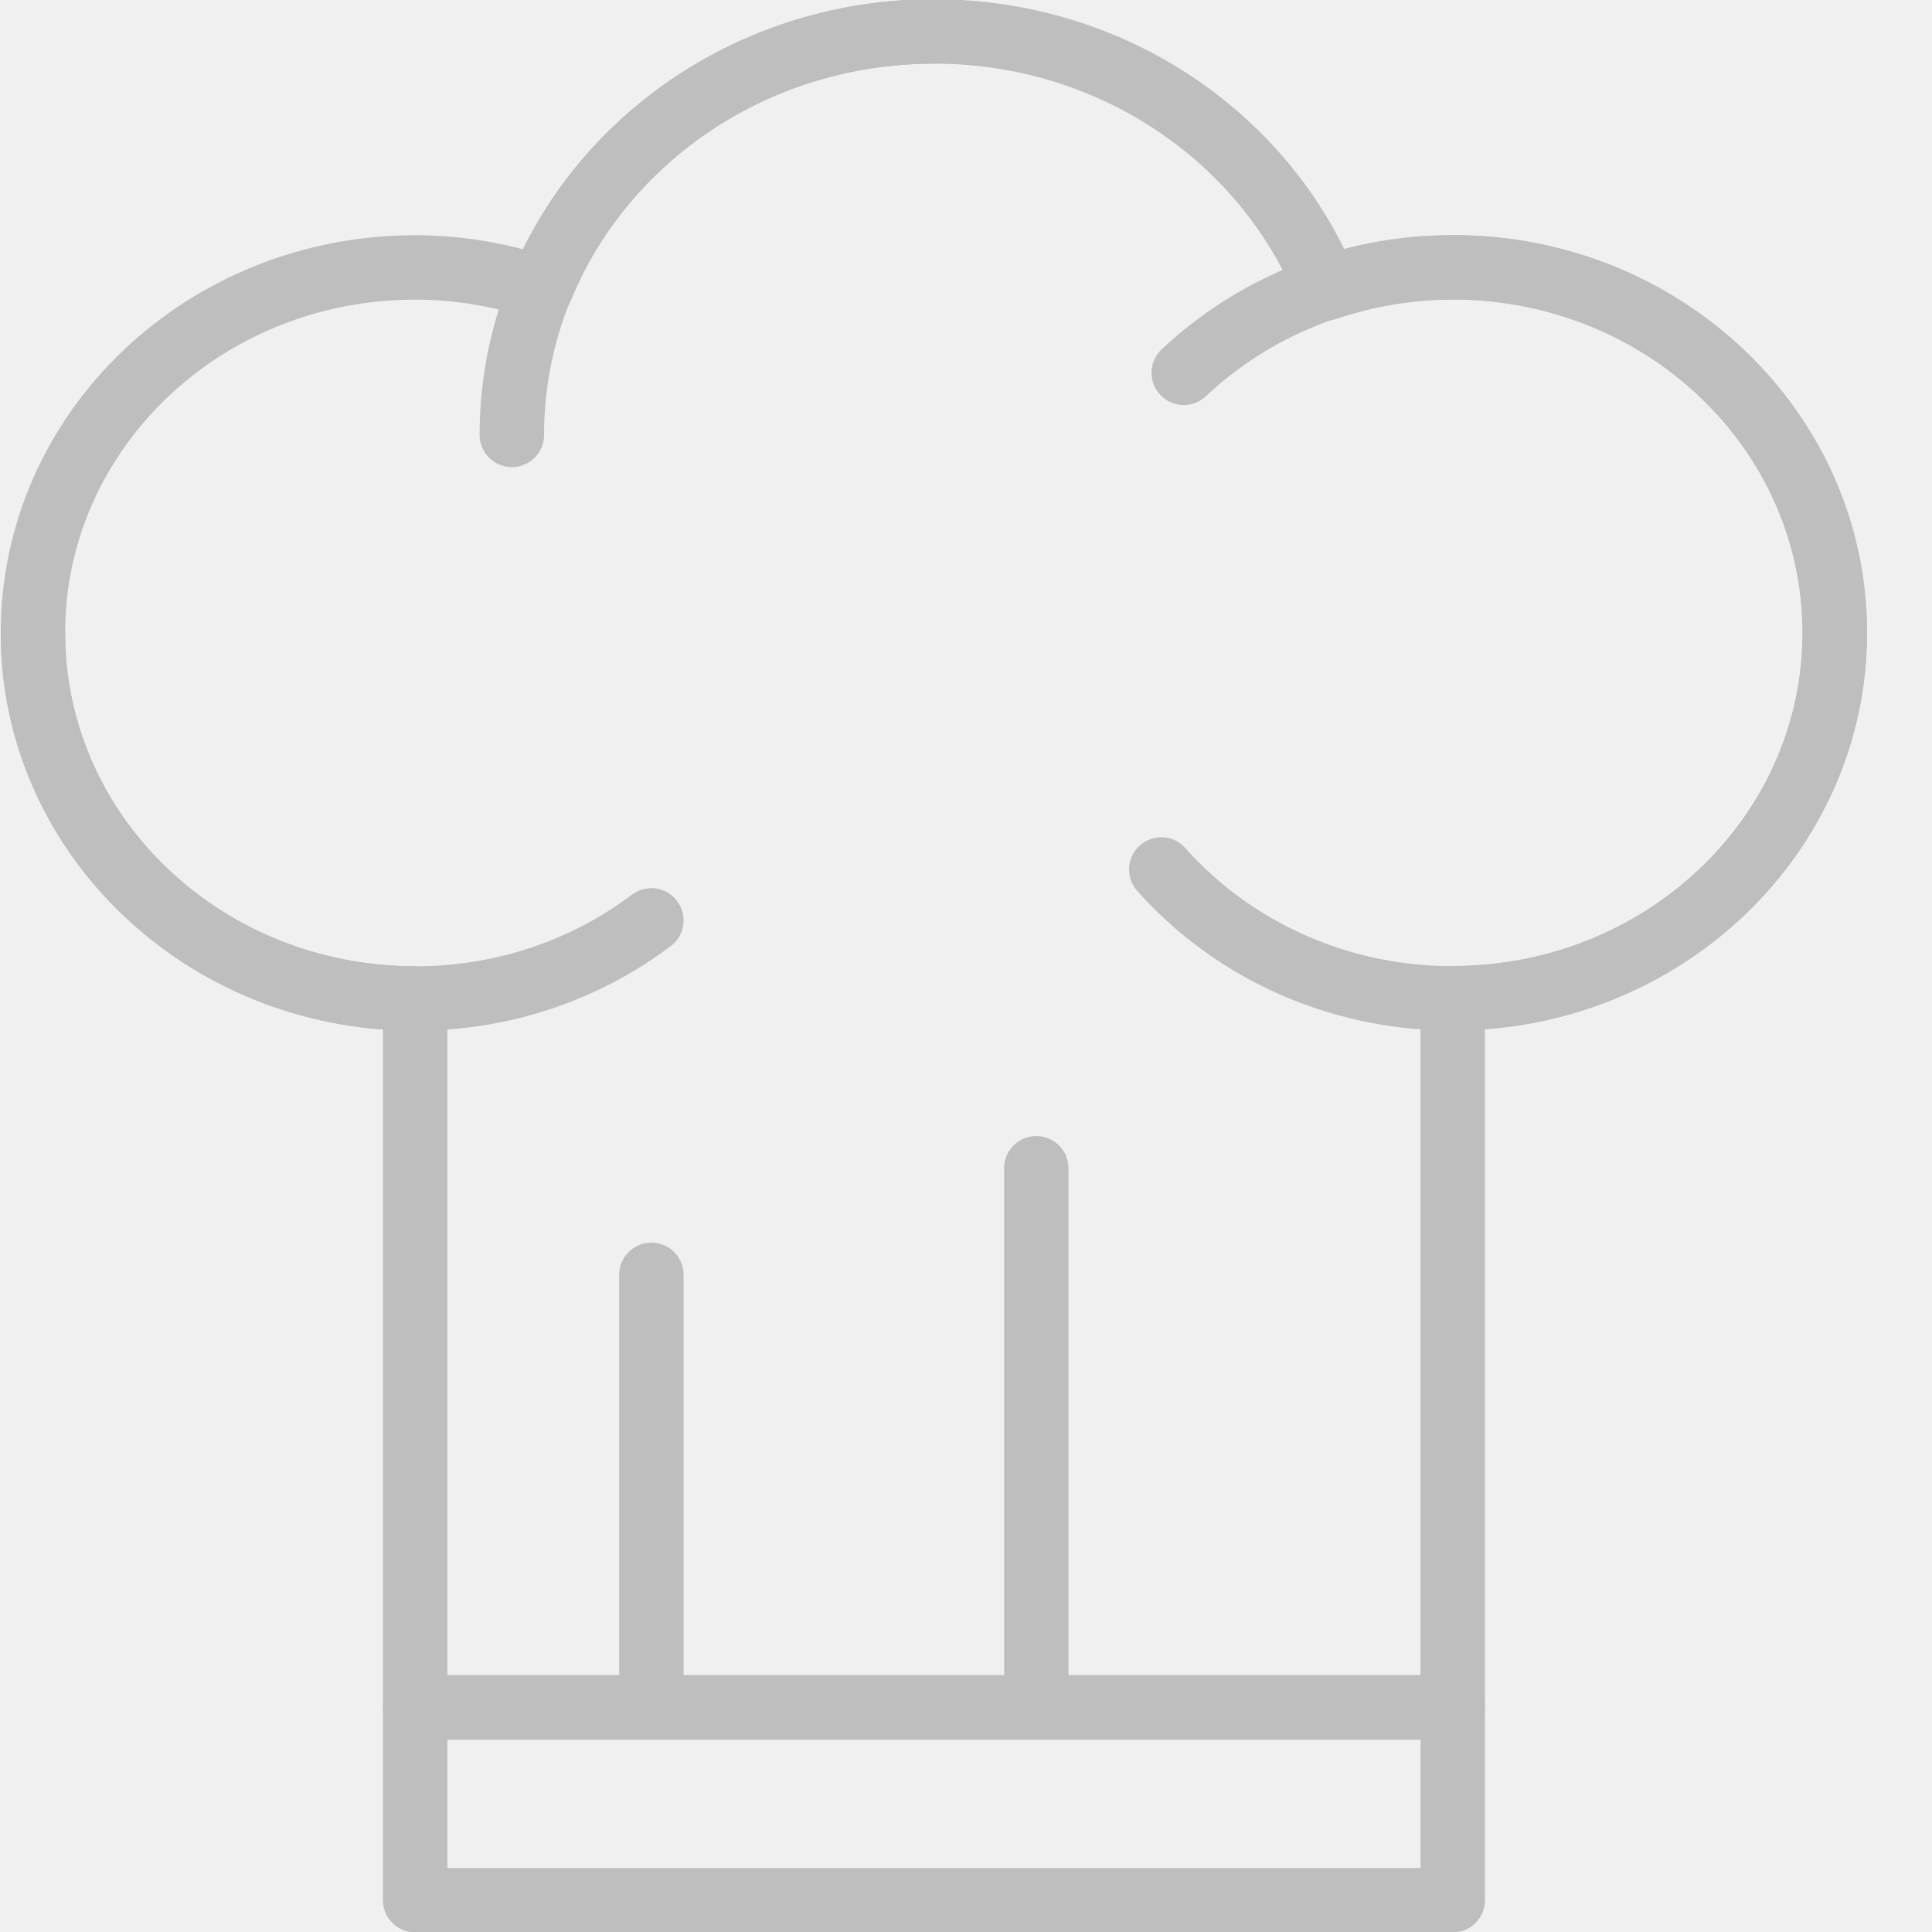
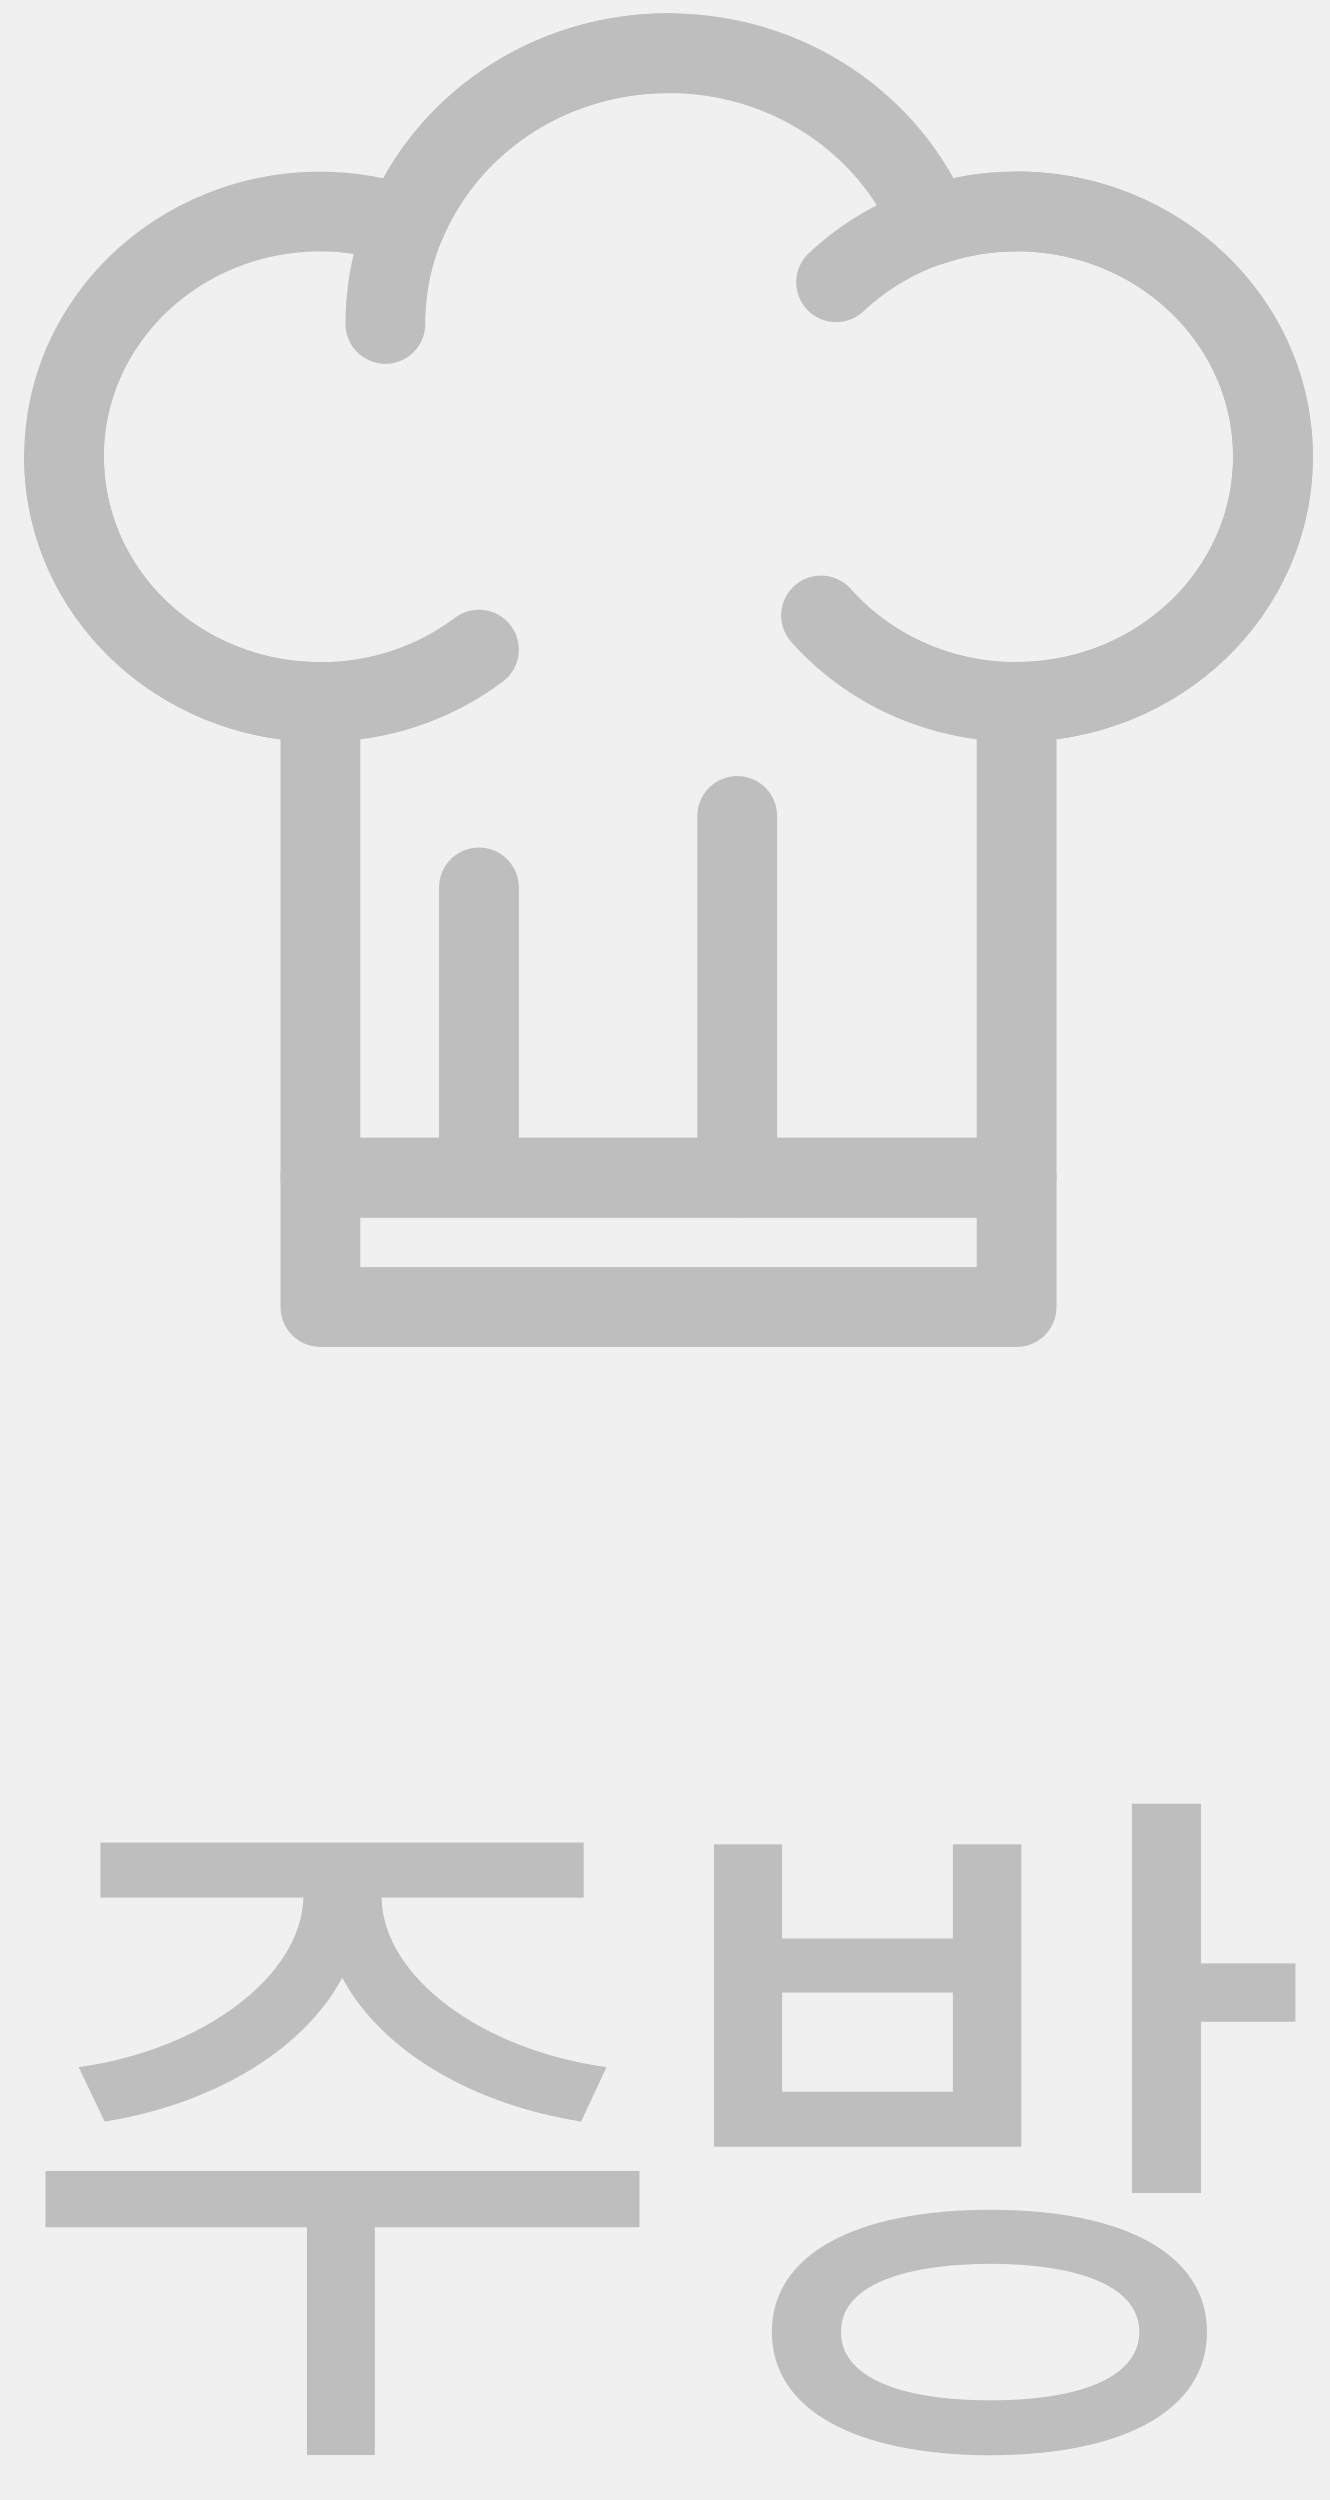
- <svg xmlns="http://www.w3.org/2000/svg" width="26" height="26" viewBox="0 0 26 26" fill="none">
-   <g clip-path="url(#clip0_833_3763)">
-     <path d="M19.547 3.599C18.952 3.599 18.381 3.701 17.852 3.879C17.027 1.857 14.974 0.423 12.567 0.423C10.159 0.423 8.11 1.857 7.281 3.879C6.749 3.701 6.181 3.599 5.587 3.599C2.744 3.599 0.443 5.799 0.443 8.518C0.443 11.236 2.744 13.436 5.587 13.436V22.979H19.55V13.433C22.389 13.433 24.693 11.233 24.693 8.515C24.693 5.797 22.392 3.596 19.55 3.596L19.547 3.599Z" stroke="#BEBEBE" stroke-width="0.867" stroke-linecap="round" stroke-linejoin="round" />
-     <path d="M0.443 8.52C0.443 11.235 2.744 13.438 5.587 13.438C6.787 13.438 7.891 13.045 8.766 12.386" stroke="#BEBEBE" stroke-width="0.867" stroke-linecap="round" stroke-linejoin="round" />
-     <path d="M15.628 11.701C16.571 12.761 17.976 13.435 19.547 13.435C22.386 13.435 24.69 11.234 24.69 8.516C24.69 5.798 22.389 3.598 19.547 3.598C18.136 3.598 16.861 4.141 15.93 5.017" stroke="#BEBEBE" stroke-width="0.867" stroke-linecap="round" stroke-linejoin="round" />
-     <path d="M6.888 5.853C6.888 2.855 9.432 0.423 12.567 0.423" stroke="#BEBEBE" stroke-width="0.867" stroke-linecap="round" stroke-linejoin="round" />
-     <path d="M8.766 17.156V22.977" stroke="#BEBEBE" stroke-width="0.867" stroke-linecap="round" stroke-linejoin="round" />
-     <path d="M13.946 15.722V22.976" stroke="#BEBEBE" stroke-width="0.867" stroke-linecap="round" stroke-linejoin="round" />
-     <path d="M19.55 22.976H5.587V25.572H19.55V22.976Z" stroke="#BEBEBE" stroke-width="0.867" stroke-linecap="round" stroke-linejoin="round" />
-   </g>
-   <defs>
-     <clipPath id="clip0_833_3763">
-       <rect width="25.134" height="26.001" fill="white" />
-     </clipPath>
-   </defs>
+ <svg xmlns="http://www.w3.org/2000/svg" width="25" height="47" viewBox="0 0 25 47" fill="none">
+   <path d="M1.967 39.885C3.949 39.571 5.684 38.58 6.434 37.183C7.183 38.58 8.918 39.571 10.925 39.885L11.403 38.861C9.092 38.551 7.202 37.183 7.173 35.675H10.973V34.64H1.889V35.675H5.704C5.66 37.183 3.765 38.551 1.478 38.861L1.967 39.885ZM0.855 40.813V41.872H5.771V46.155H7.047V41.872H12.022V40.813H0.855ZM22.579 33.91H21.279V41.229H22.579V38.01H24.354V36.912H22.579V33.91ZM17.914 34.674V36.443H14.704V34.674H13.423V40.359H19.2V34.674H17.914ZM14.704 39.325V37.459H17.914V39.325H14.704ZM18.62 41.544C16.073 41.544 14.511 42.385 14.511 43.84C14.511 45.305 16.073 46.151 18.62 46.16C21.148 46.151 22.691 45.305 22.691 43.84C22.691 42.385 21.148 41.544 18.62 41.544ZM18.62 45.126C16.851 45.126 15.802 44.657 15.812 43.84C15.802 43.023 16.851 42.568 18.62 42.559C20.385 42.568 21.419 43.023 21.419 43.84C21.419 44.657 20.385 45.126 18.62 45.126Z" fill="#BEBEBE" />
+   <path d="M19.109 3.977C18.552 3.977 18.017 4.072 17.521 4.239C16.747 2.344 14.823 1 12.567 1C10.31 1 8.389 2.344 7.613 4.239C7.114 4.072 6.582 3.977 6.024 3.977C3.36 3.977 1.204 6.039 1.204 8.587C1.204 11.135 3.36 13.197 6.024 13.197V22.141H19.112V13.194C21.773 13.194 23.933 11.132 23.933 8.584C23.933 6.037 21.776 3.974 19.112 3.974L19.109 3.977Z" stroke="#BEBEBE" stroke-width="1.5" stroke-linecap="round" stroke-linejoin="round" />
+   <path d="M1.204 8.589C1.204 11.134 3.36 13.199 6.024 13.199C7.15 13.199 8.184 12.83 9.004 12.213" stroke="#BEBEBE" stroke-width="1.5" stroke-linecap="round" stroke-linejoin="round" />
+   <path d="M15.436 11.571C16.32 12.565 17.637 13.196 19.109 13.196C21.77 13.196 23.93 11.133 23.93 8.586C23.93 6.038 21.773 3.976 19.109 3.976C17.787 3.976 16.592 4.485 15.719 5.306" stroke="#BEBEBE" stroke-width="1.5" stroke-linecap="round" stroke-linejoin="round" />
+   <path d="M7.245 6.09C7.245 3.28 9.629 1 12.567 1" stroke="#BEBEBE" stroke-width="1.5" stroke-linecap="round" stroke-linejoin="round" />
+   <path d="M9.004 16.684V22.139" stroke="#BEBEBE" stroke-width="1.5" stroke-linecap="round" stroke-linejoin="round" />
+   <path d="M13.86 15.34V22.14" stroke="#BEBEBE" stroke-width="1.5" stroke-linecap="round" stroke-linejoin="round" />
+   <path d="M19.112 22.139H6.024V24.572H19.112V22.139Z" stroke="#BEBEBE" stroke-width="1.5" stroke-linecap="round" stroke-linejoin="round" />
</svg>
